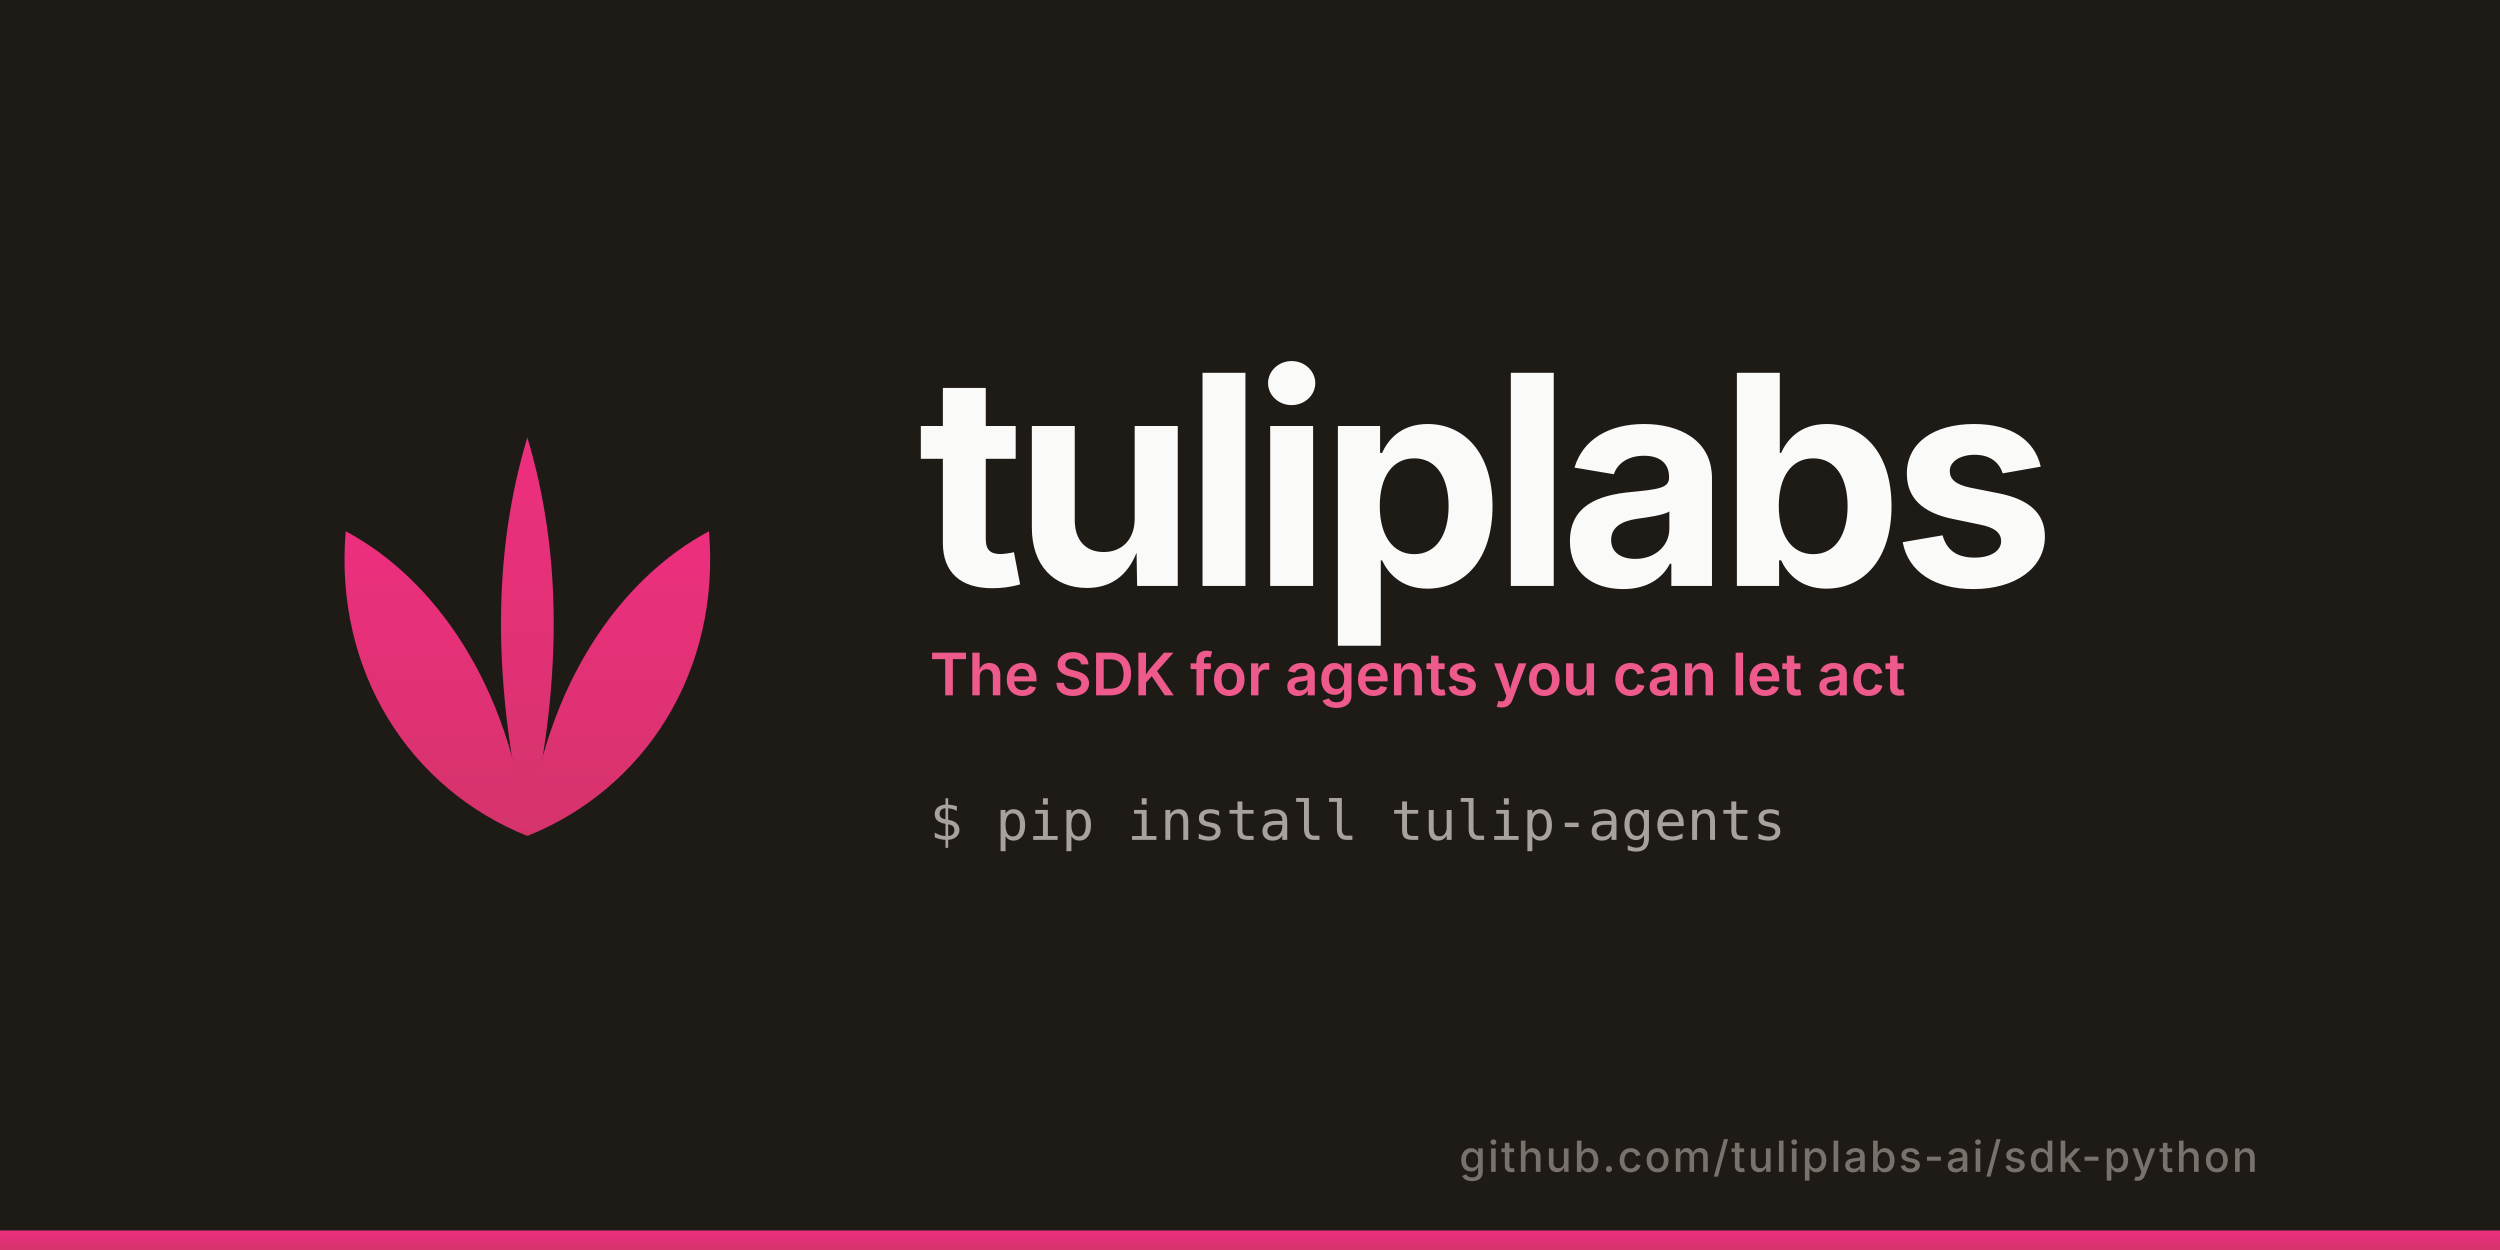
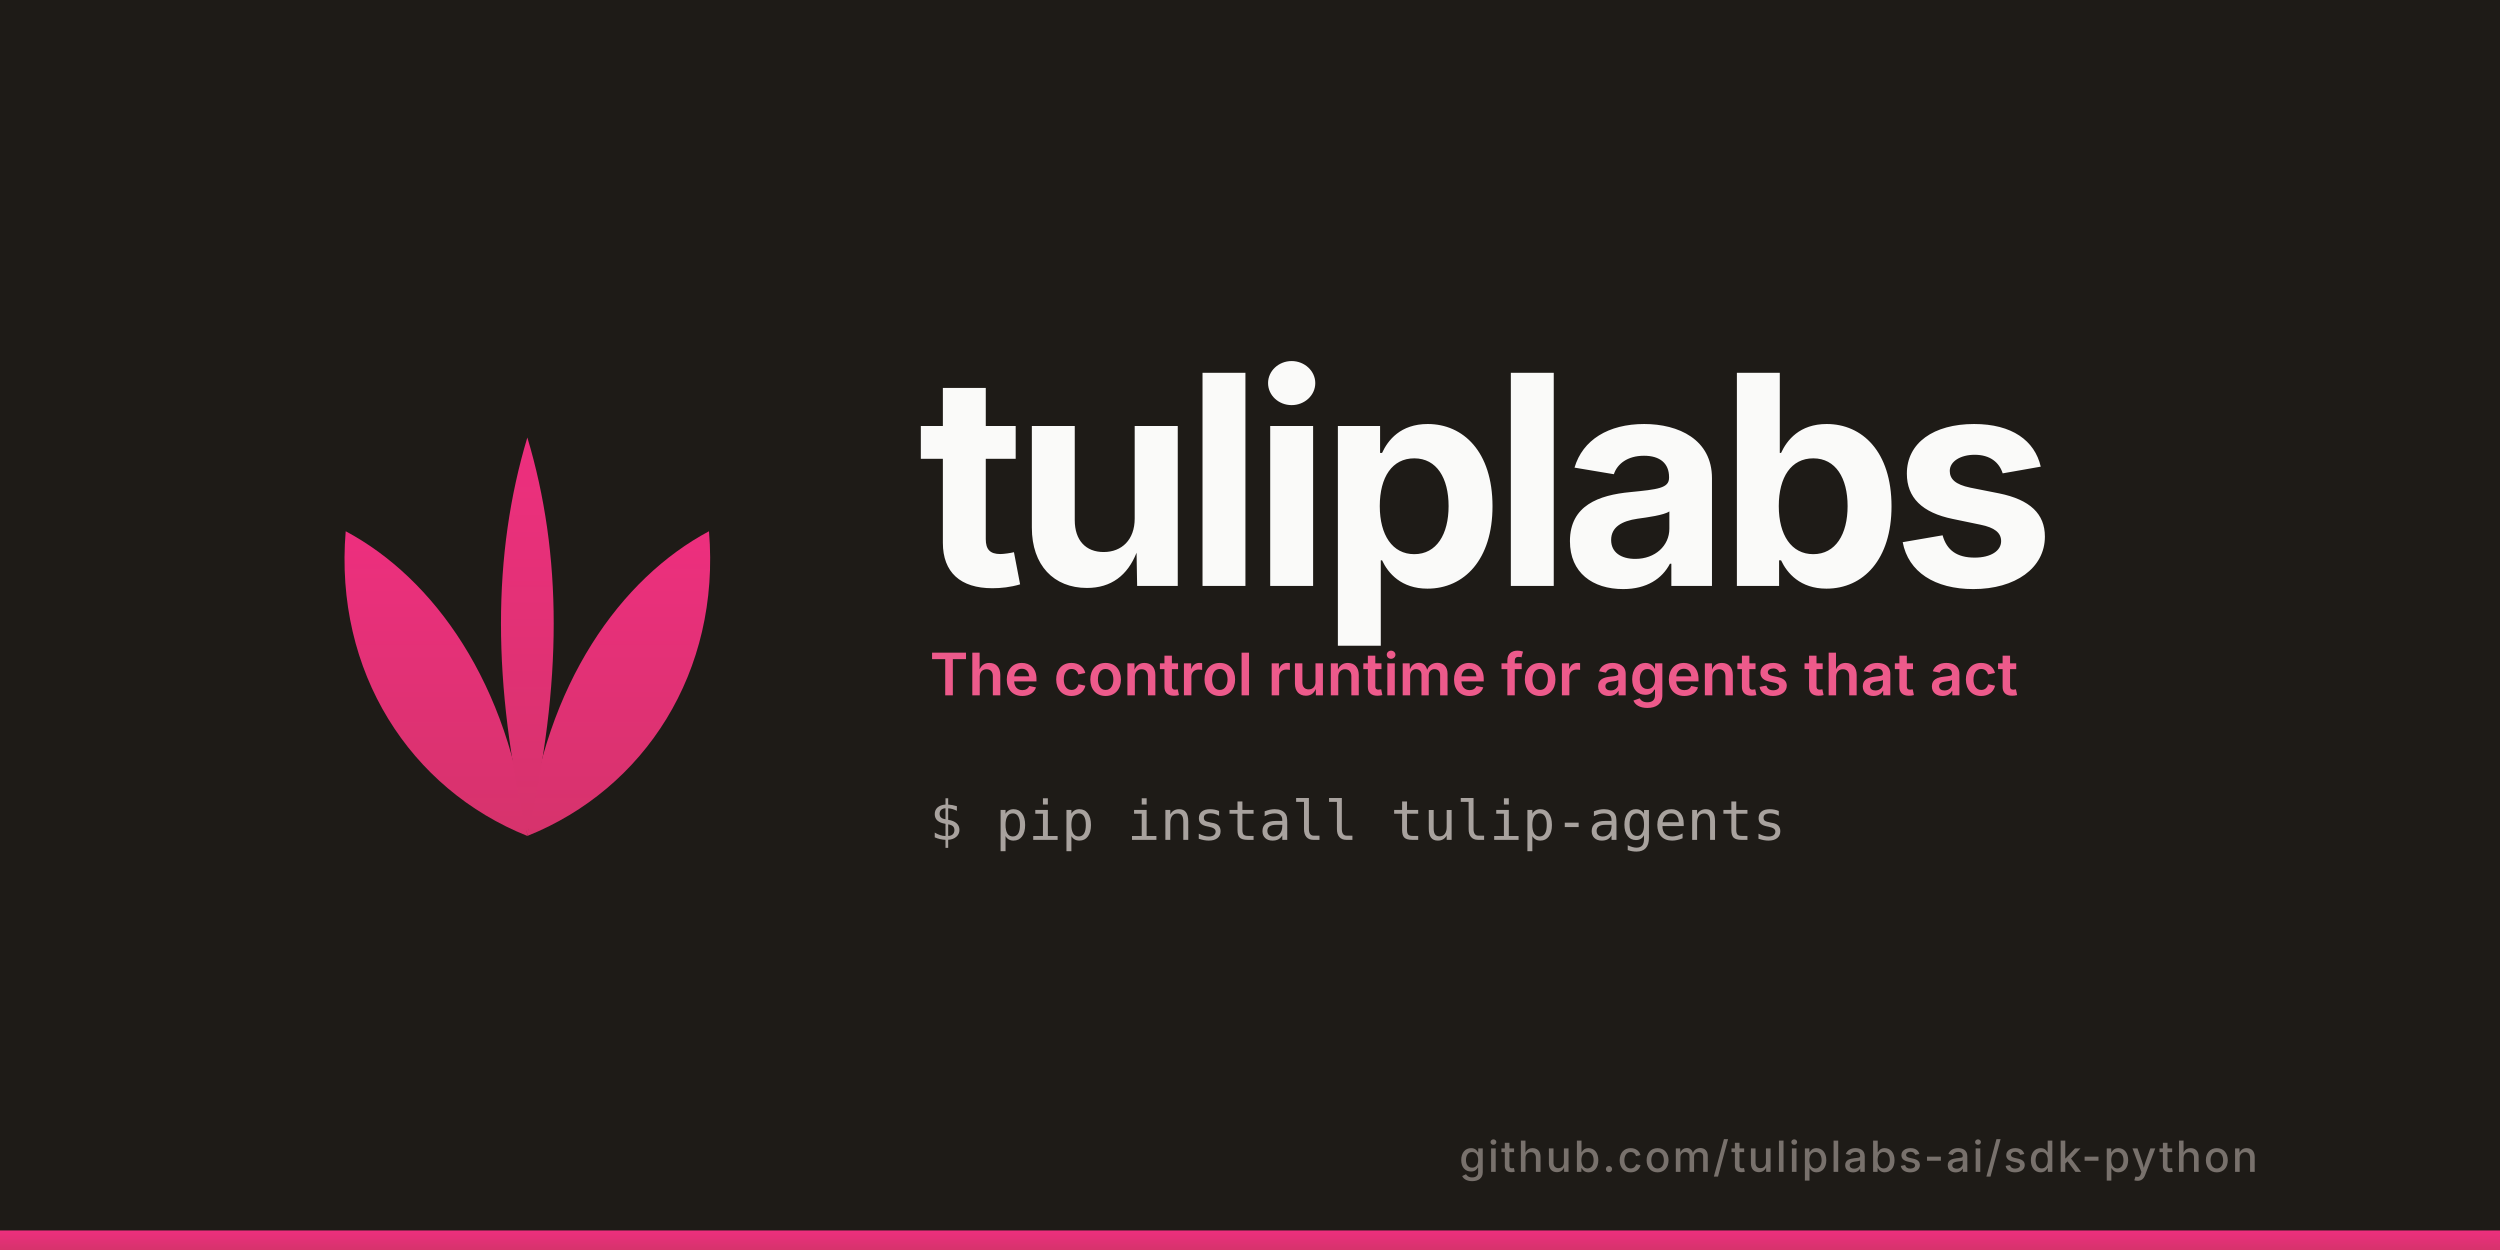
<svg xmlns="http://www.w3.org/2000/svg" viewBox="0 0 1280 640" font-family="-apple-system, BlinkMacSystemFont, 'Segoe UI', Inter, Helvetica, sans-serif">
  <defs>
    <linearGradient id="tulipGrad" x1="0" y1="0" x2="0" y2="1">
      <stop offset="0" stop-color="#ED2F7E" />
      <stop offset="1" stop-color="#D6336C" />
    </linearGradient>
  </defs>
  <rect width="1280" height="640" fill="#1E1B17" />
  <rect x="0" y="630" width="1280" height="10" fill="url(#tulipGrad)" />
  <g transform="translate(120,170) scale(3.0)">
    <path d="M50 86 C 30 78 17 58 19 34 C 34 42 47 60 50 86 Z" fill="url(#tulipGrad)" />
    <path d="M50 86 C 70 78 83 58 81 34 C 66 42 53 60 50 86 Z" fill="url(#tulipGrad)" />
    <path d="M50 86 C 44 60 44 38 50 18 C 56 38 56 60 50 86 Z" fill="url(#tulipGrad)" />
  </g>
  <text x="470" y="300" font-size="150" font-weight="700" fill="#FAFAF9" letter-spacing="-0.04em">tuliplabs</text>
-   <text x="476" y="356" font-size="30" font-weight="600" fill="#ED5A8B">The SDK for agents you can let act</text>
+   <text x="476" y="356" font-size="30" font-weight="600" fill="#ED5A8B">The control runtime for agents that act</text>
  <text x="476" y="430" font-size="28" font-weight="500" fill="#A8A29E" font-family="'JetBrains Mono', 'Menlo', monospace">$ pip install tulip-agents</text>
  <text x="1156" y="600" font-size="22" font-weight="500" fill="#78716C" text-anchor="end" letter-spacing="0.05em">github.com/tuliplabs-ai/sdk-python</text>
</svg>
